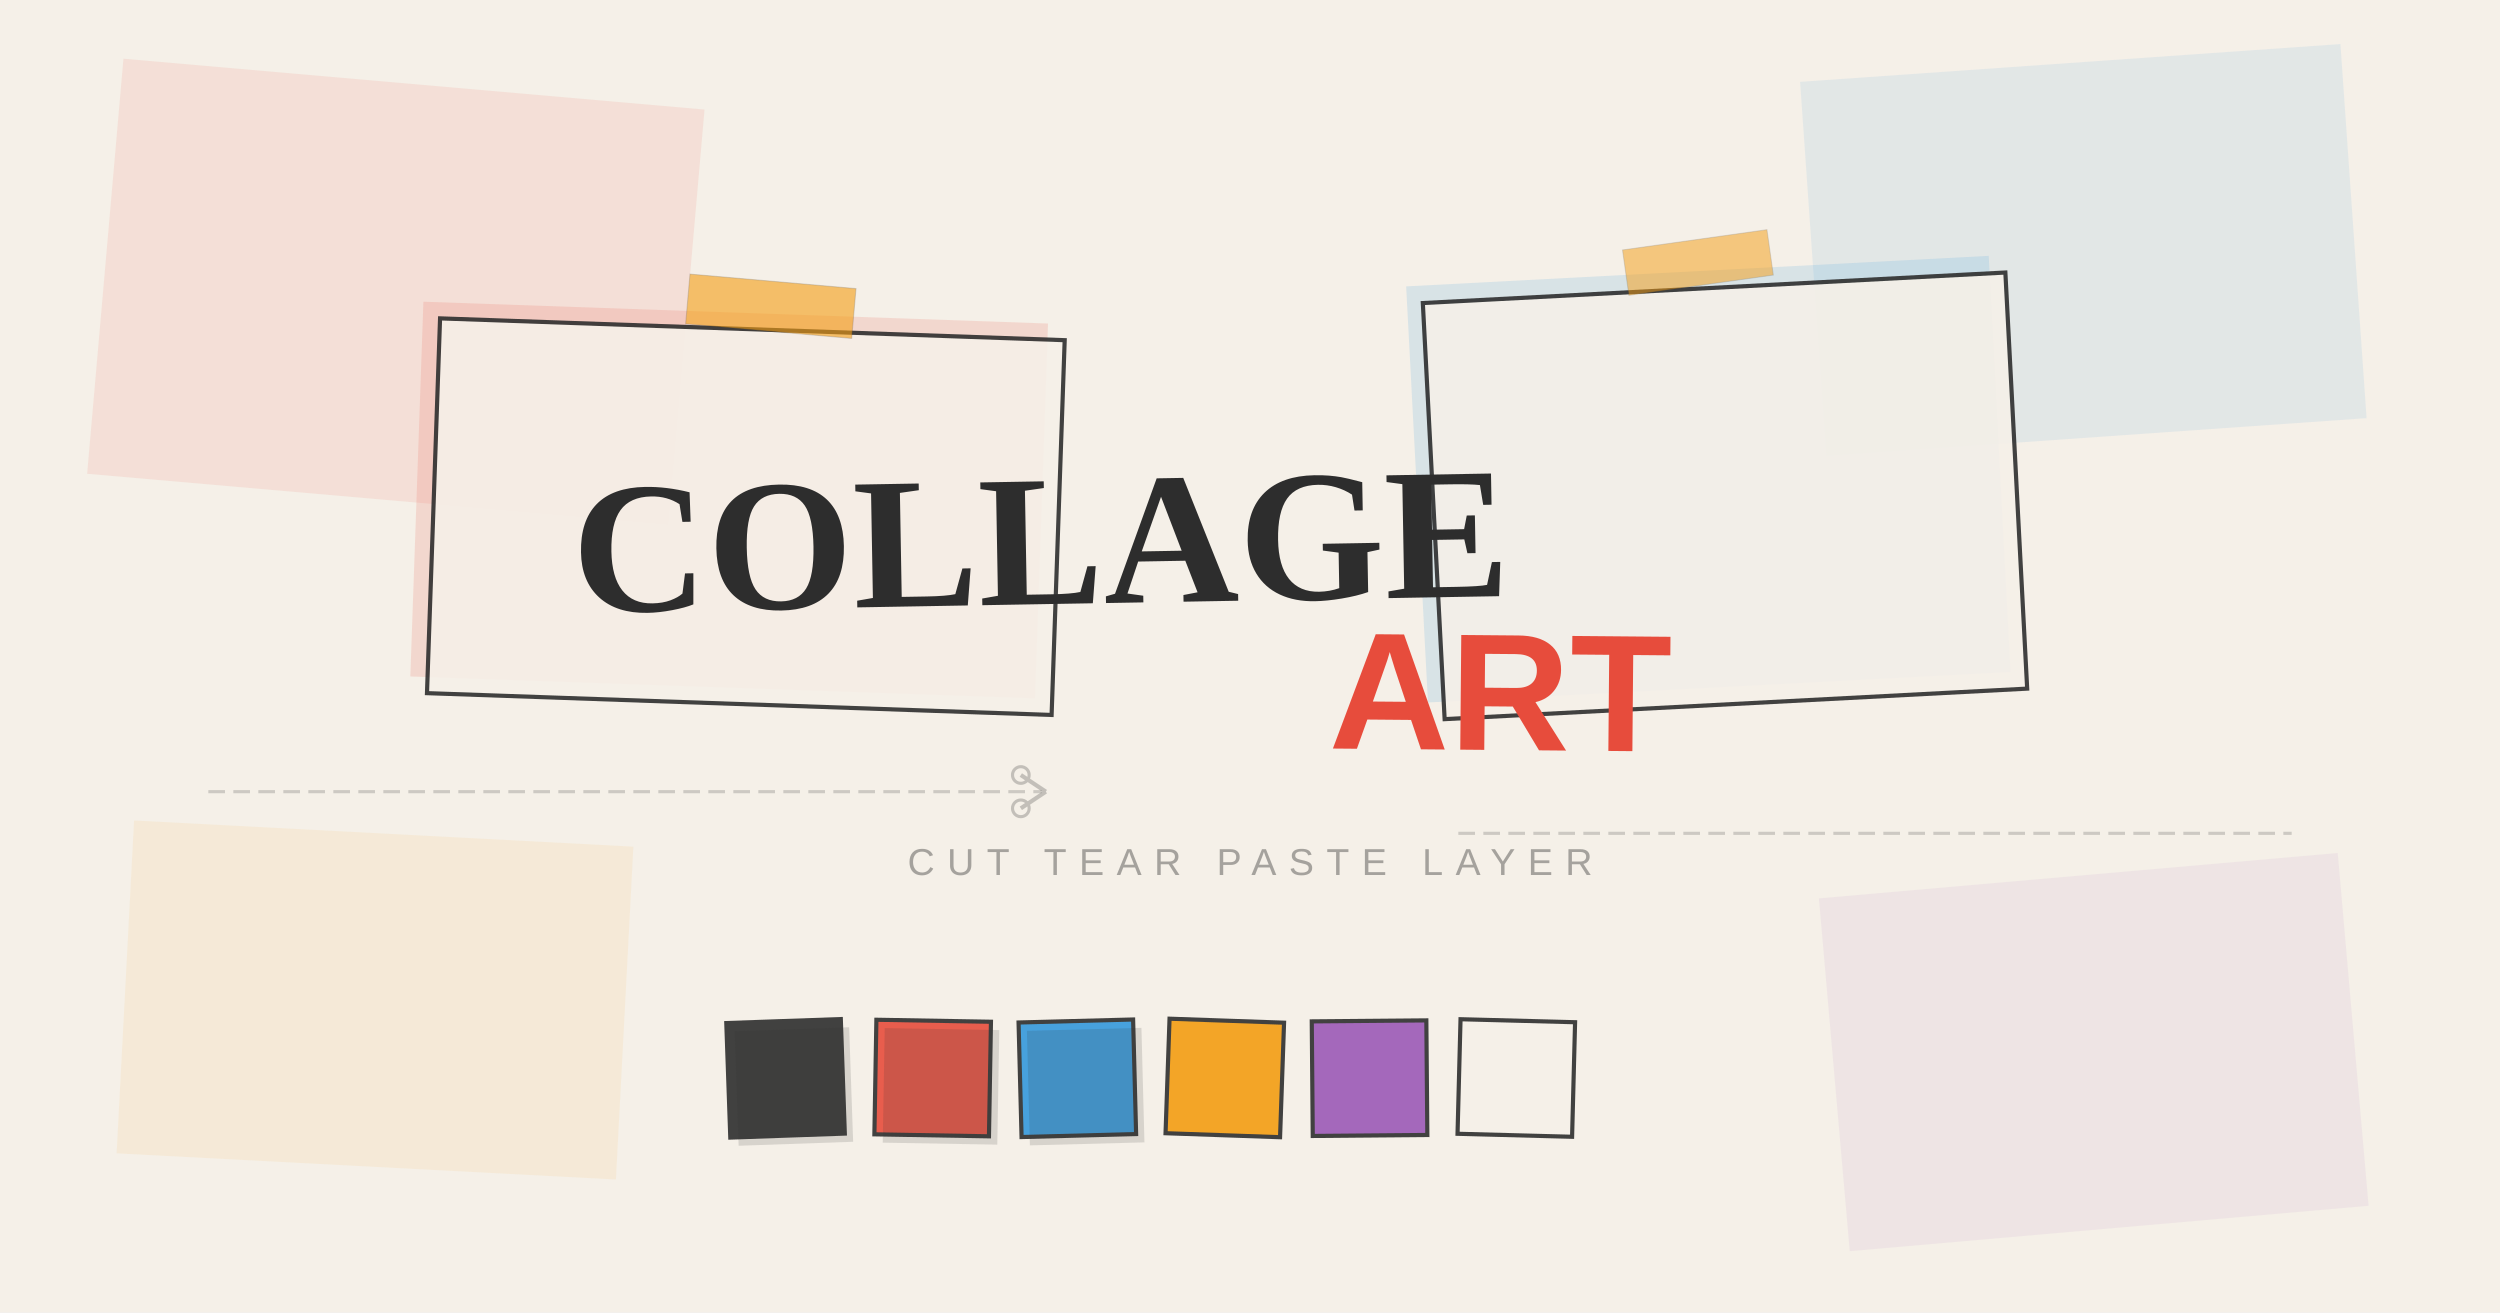
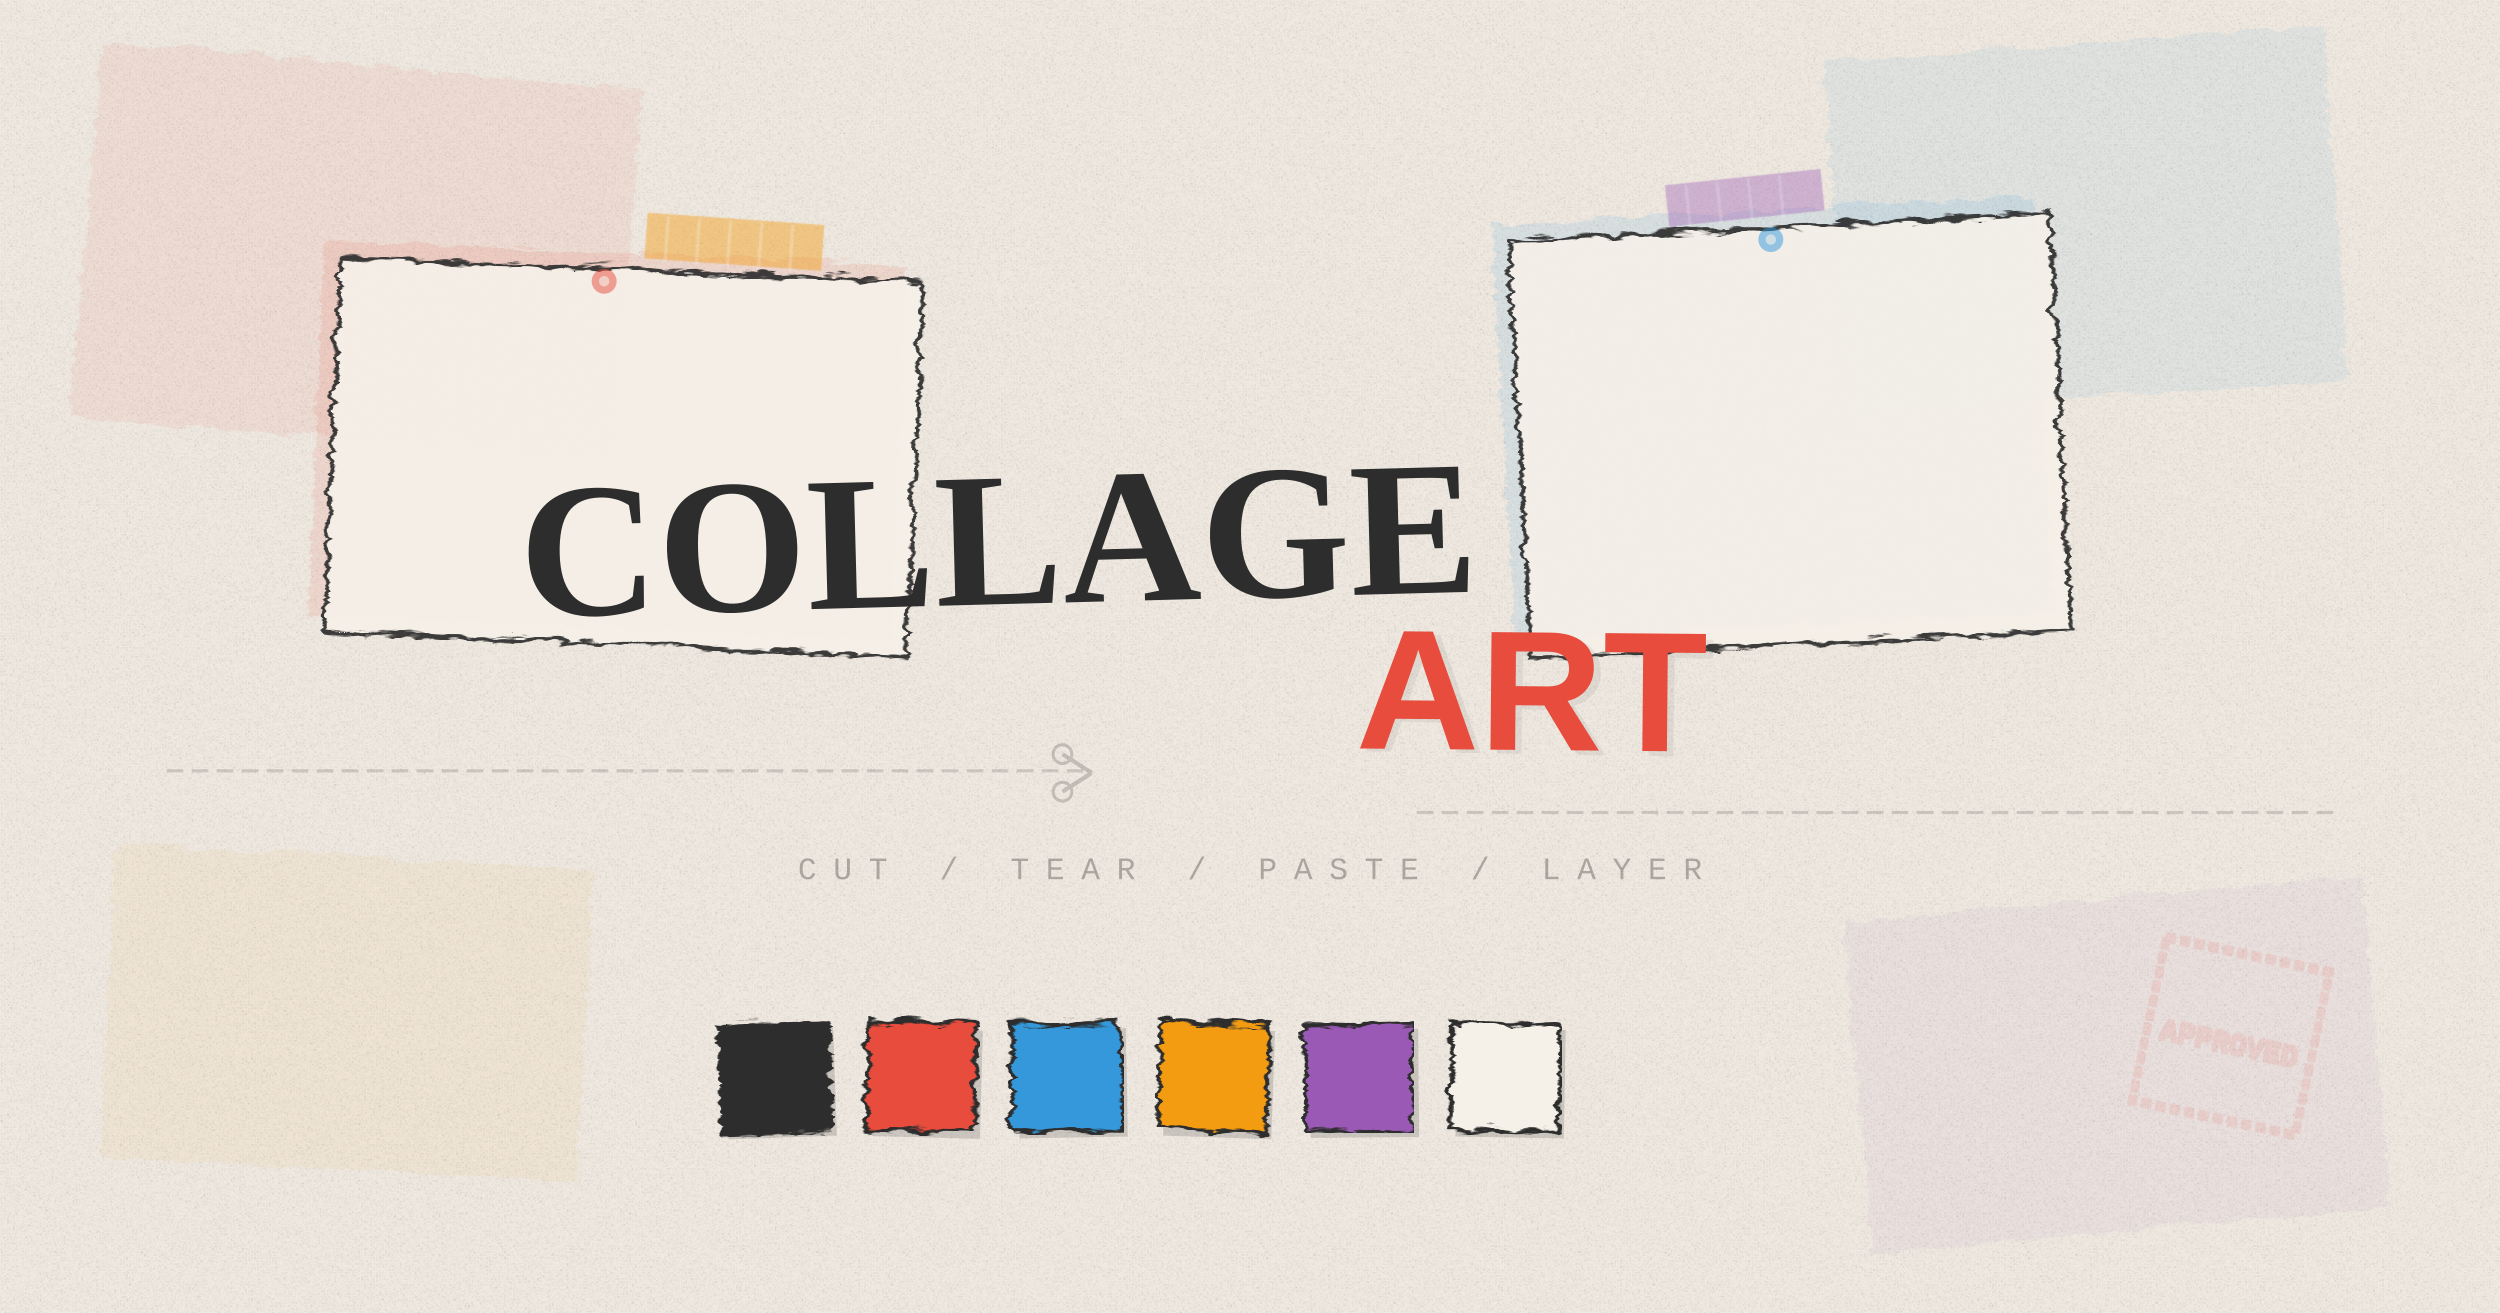
<svg xmlns="http://www.w3.org/2000/svg" width="1200" height="630" viewBox="0 0 1200 630" fill="none">
  <defs>
-     <clipPath id="colTorn1">
-       <polygon points="0,5 20,0 45,8 70,2 95,7 120,0 150,6 175,2 200,8 225,0 250,5 250,195 230,200 205,193 180,198 155,200 130,195 105,198 80,200 55,195 30,200 0,196" />
-     </clipPath>
-     <clipPath id="colTorn2">
-       <polygon points="5,0 30,4 55,0 80,6 105,2 130,5 150,0 150,120 145,125 120,118 95,124 70,120 45,125 20,119 0,123 0,3" />
-     </clipPath>
+     <filter id="colTear" x="-2%" y="-2%" width="104%" height="104%">
+       <feTurbulence baseFrequency="0.04 0.15" numOctaves="3" seed="7" result="tear" />
+       <feDisplacementMap in="SourceGraphic" in2="tear" scale="6" xChannelSelector="R" yChannelSelector="G" />
+     </filter>
+     <filter id="colGrain" x="0" y="0" width="100%" height="100%">
+       <feTurbulence baseFrequency="0.7" numOctaves="4" seed="3" stitchTiles="stitch" result="grain" />
+       <feColorMatrix type="saturate" values="0" in="grain" result="mono" />
+       <feBlend in="SourceGraphic" in2="mono" mode="multiply" />
+     </filter>
+     <filter id="colTape">
+       <feGaussianBlur stdDeviation="0.5" />
+       <feComponentTransfer>
+         <feFuncA type="linear" slope="0.7" />
+       </feComponentTransfer>
+     </filter>
+     <filter id="colStamp">
+       <feMorphology operator="dilate" radius="0.5" />
+       <feGaussianBlur stdDeviation="0.4" />
+     </filter>
  </defs>
  <rect width="1200" height="630" fill="#f5f0e8" />
-   <rect x="50" y="40" width="280" height="200" fill="#e74c3c" opacity="0.1" transform="rotate(5 190 140)" />
-   <rect x="870" y="30" width="260" height="180" fill="#3498db" opacity="0.1" transform="rotate(-4 1000 120)" />
-   <rect x="60" y="400" width="240" height="160" fill="#f39c12" opacity="0.08" transform="rotate(3 180 480)" />
-   <rect x="880" y="420" width="250" height="170" fill="#9b59b6" opacity="0.08" transform="rotate(-5 1005 505)" />
-   <rect x="200" y="150" width="300" height="180" fill="#e74c3c" opacity="0.15" transform="rotate(2 350 240)" />
-   <rect x="208" y="158" width="300" height="180" fill="#f5f0e8" opacity="0.9" transform="rotate(2 358 248)" stroke="#2d2d2d" stroke-width="2" />
-   <rect x="680" y="130" width="280" height="200" fill="#3498db" opacity="0.15" transform="rotate(-3 820 230)" />
-   <rect x="688" y="138" width="280" height="200" fill="#f5f0e8" opacity="0.9" transform="rotate(-3 828 238)" stroke="#2d2d2d" stroke-width="2" />
-   <rect x="330" y="135" width="80" height="24" fill="#f39c12" opacity="0.6" transform="rotate(5 370 147)" stroke="#2d2d2d" stroke-width="0.5" stroke-opacity="0.3" />
-   <rect x="780" y="115" width="70" height="22" fill="#f39c12" opacity="0.5" transform="rotate(-8 815 126)" stroke="#2d2d2d" stroke-width="0.5" stroke-opacity="0.3" />
-   <line x1="100" y1="380" x2="500" y2="380" stroke="#2d2d2d" stroke-width="1.5" stroke-dasharray="8 4" opacity="0.2" />
-   <line x1="700" y1="400" x2="1100" y2="400" stroke="#2d2d2d" stroke-width="1.5" stroke-dasharray="8 4" opacity="0.2" />
-   <g transform="translate(490, 372)" opacity="0.25">
-     <line x1="0" y1="0" x2="12" y2="8" stroke="#2d2d2d" stroke-width="2" />
-     <line x1="0" y1="16" x2="12" y2="8" stroke="#2d2d2d" stroke-width="2" />
-     <circle cx="0" cy="0" r="4" fill="none" stroke="#2d2d2d" stroke-width="1.5" />
-     <circle cx="0" cy="16" r="4" fill="none" stroke="#2d2d2d" stroke-width="1.5" />
+   <rect width="1200" height="630" fill="#ebe4d8" opacity="0.30" filter="url(#colGrain)" />
+   <rect x="40" y="30" width="260" height="180" fill="#e74c3c" opacity="0.08" transform="rotate(5 170 120)" filter="url(#colTear)" />
+   <rect x="880" y="20" width="240" height="170" fill="#3498db" opacity="0.08" transform="rotate(-4 1000 105)" filter="url(#colTear)" />
+   <rect x="50" y="410" width="230" height="150" fill="#f39c12" opacity="0.06" transform="rotate(3 165 485)" filter="url(#colTear)" />
+   <rect x="890" y="430" width="250" height="160" fill="#9b59b6" opacity="0.06" transform="rotate(-5 1015 510)" filter="url(#colTear)" />
+   <g filter="url(#colTear)">
+     <rect x="150" y="120" width="280" height="180" fill="#e74c3c" opacity="0.12" transform="rotate(2.5 290 210)" />
+     <rect x="158" y="128" width="280" height="180" fill="#f5f0e8" opacity="0.92" transform="rotate(2.5 298 218)" stroke="#2d2d2d" stroke-width="2" />
  </g>
-   <text x="500" y="290" font-family="Georgia, 'Times New Roman', serif" font-size="90" font-weight="700" fill="#2d2d2d" text-anchor="middle" transform="rotate(-1 500 290)">COLLAGE</text>
-   <text x="720" y="360" font-family="Arial, Helvetica, sans-serif" font-size="80" font-weight="900" fill="#e74c3c" text-anchor="middle" transform="rotate(0.5 720 360)">ART</text>
-   <text x="600" y="420" font-family="Arial, Helvetica, sans-serif" font-size="18" fill="#2d2d2d" text-anchor="middle" opacity="0.4" letter-spacing="6" text-transform="uppercase">CUT TEAR PASTE LAYER</text>
-   <g transform="rotate(-2 380 530)">
-     <rect x="350" y="490" width="55" height="55" fill="#2d2d2d" opacity="0.9" stroke="#2d2d2d" stroke-width="2" />
+   <g filter="url(#colTear)">
+     <rect x="720" y="100" width="260" height="200" fill="#3498db" opacity="0.12" transform="rotate(-3 850 200)" />
+     <rect x="728" y="108" width="260" height="200" fill="#f5f0e8" opacity="0.92" transform="rotate(-3 858 208)" stroke="#2d2d2d" stroke-width="2" />
  </g>
-   <g transform="rotate(1 450 528)">
-     <rect x="420" y="490" width="55" height="55" fill="#e74c3c" opacity="0.9" stroke="#2d2d2d" stroke-width="2" />
+   <g filter="url(#colTape)">
+     <rect x="310" y="105" width="85" height="22" fill="#f39c12" opacity="0.65" transform="rotate(4 352 116)" />
+     <line x1="320" y1="106" x2="320" y2="128" stroke="#fff" stroke-width="1.5" opacity="0.25" transform="rotate(4 352 116)" />
+     <line x1="335" y1="106" x2="335" y2="128" stroke="#fff" stroke-width="1.5" opacity="0.25" transform="rotate(4 352 116)" />
+     <line x1="350" y1="106" x2="350" y2="128" stroke="#fff" stroke-width="1.5" opacity="0.25" transform="rotate(4 352 116)" />
+     <line x1="365" y1="106" x2="365" y2="128" stroke="#fff" stroke-width="1.5" opacity="0.25" transform="rotate(4 352 116)" />
+     <line x1="380" y1="106" x2="380" y2="128" stroke="#fff" stroke-width="1.5" opacity="0.25" transform="rotate(4 352 116)" />
  </g>
-   <g transform="rotate(-1.5 520 532)">
-     <rect x="490" y="490" width="55" height="55" fill="#3498db" opacity="0.9" stroke="#2d2d2d" stroke-width="2" />
+   <g filter="url(#colTape)">
+     <rect x="800" y="85" width="75" height="20" fill="#9b59b6" opacity="0.55" transform="rotate(-6 837 95)" />
+     <line x1="810" y1="86" x2="810" y2="106" stroke="#fff" stroke-width="1.5" opacity="0.20" transform="rotate(-6 837 95)" />
+     <line x1="825" y1="86" x2="825" y2="106" stroke="#fff" stroke-width="1.5" opacity="0.20" transform="rotate(-6 837 95)" />
+     <line x1="840" y1="86" x2="840" y2="106" stroke="#fff" stroke-width="1.5" opacity="0.20" transform="rotate(-6 837 95)" />
+     <line x1="855" y1="86" x2="855" y2="106" stroke="#fff" stroke-width="1.5" opacity="0.20" transform="rotate(-6 837 95)" />
  </g>
-   <g transform="rotate(2 590 529)">
-     <rect x="560" y="490" width="55" height="55" fill="#f39c12" opacity="0.9" stroke="#2d2d2d" stroke-width="2" />
+   <line x1="80" y1="370" x2="520" y2="370" stroke="#2d2d2d" stroke-width="1.5" stroke-dasharray="8 4" opacity="0.18" />
+   <line x1="680" y1="390" x2="1120" y2="390" stroke="#2d2d2d" stroke-width="1.5" stroke-dasharray="8 4" opacity="0.18" />
+   <g transform="translate(510, 362)" opacity="0.22">
+     <line x1="0" y1="0" x2="14" y2="9" stroke="#2d2d2d" stroke-width="2" />
+     <line x1="0" y1="18" x2="14" y2="9" stroke="#2d2d2d" stroke-width="2" />
+     <circle cx="0" cy="0" r="4.5" fill="none" stroke="#2d2d2d" stroke-width="1.5" />
+     <circle cx="0" cy="18" r="4.5" fill="none" stroke="#2d2d2d" stroke-width="1.5" />
  </g>
-   <g transform="rotate(-0.5 660 531)">
-     <rect x="630" y="490" width="55" height="55" fill="#9b59b6" opacity="0.9" stroke="#2d2d2d" stroke-width="2" />
+   <text x="480" y="290" font-family="Georgia, 'Times New Roman', serif" font-size="92" font-weight="700" fill="#2d2d2d" text-anchor="middle" transform="rotate(-1.5 480 290)">COLLAGE</text>
+   <text x="738" y="362" font-family="Arial, Helvetica, sans-serif" font-size="82" font-weight="900" fill="#2d2d2d" text-anchor="middle" opacity="0.08" transform="rotate(1 738 362)">ART</text>
+   <text x="735" y="360" font-family="Arial, Helvetica, sans-serif" font-size="82" font-weight="900" fill="#e74c3c" text-anchor="middle" transform="rotate(0.5 735 360)">ART</text>
+   <text x="600" y="422" font-family="'Courier New', monospace" font-size="15" fill="#2d2d2d" text-anchor="middle" opacity="0.35" letter-spacing="8">CUT / TEAR / PASTE / LAYER</text>
+   <g transform="rotate(-2 375 525)">
+     <rect x="349" y="494" width="52" height="52" fill="#2d2d2d" opacity="0.18" />
+     <rect x="345" y="490" width="52" height="52" fill="#2d2d2d" stroke="#2d2d2d" stroke-width="2" filter="url(#colTear)" />
  </g>
-   <g transform="rotate(1.5 730 530)">
-     <rect x="700" y="490" width="55" height="55" fill="#f5f0e8" opacity="0.9" stroke="#2d2d2d" stroke-width="2" />
+   <g transform="rotate(1.5 445 523)">
+     <rect x="419" y="494" width="52" height="52" fill="#2d2d2d" opacity="0.18" />
+     <rect x="415" y="490" width="52" height="52" fill="#e74c3c" stroke="#2d2d2d" stroke-width="2" filter="url(#colTear)" />
  </g>
-   <rect x="354" y="494" width="55" height="55" fill="#2d2d2d" opacity="0.15" transform="rotate(-2 382 534)" />
-   <rect x="424" y="494" width="55" height="55" fill="#2d2d2d" opacity="0.15" transform="rotate(1 454 532)" />
-   <rect x="494" y="494" width="55" height="55" fill="#2d2d2d" opacity="0.15" transform="rotate(-1.5 524 536)" />
+   <g transform="rotate(-1 515 527)">
+     <rect x="489" y="494" width="52" height="52" fill="#2d2d2d" opacity="0.18" />
+     <rect x="485" y="490" width="52" height="52" fill="#3498db" stroke="#2d2d2d" stroke-width="2" filter="url(#colTear)" />
+   </g>
+   <g transform="rotate(2 585 524)">
+     <rect x="559" y="494" width="52" height="52" fill="#2d2d2d" opacity="0.18" />
+     <rect x="555" y="490" width="52" height="52" fill="#f39c12" stroke="#2d2d2d" stroke-width="2" filter="url(#colTear)" />
+   </g>
+   <g transform="rotate(-0.5 655 526)">
+     <rect x="629" y="494" width="52" height="52" fill="#2d2d2d" opacity="0.18" />
+     <rect x="625" y="490" width="52" height="52" fill="#9b59b6" stroke="#2d2d2d" stroke-width="2" filter="url(#colTear)" />
+   </g>
+   <g transform="rotate(1 725 525)">
+     <rect x="699" y="494" width="52" height="52" fill="#2d2d2d" opacity="0.18" />
+     <rect x="695" y="490" width="52" height="52" fill="#f5f0e8" stroke="#2d2d2d" stroke-width="2" filter="url(#colTear)" />
+   </g>
+   <g transform="translate(1040, 450) rotate(12)" opacity="0.12" filter="url(#colStamp)">
+     <rect x="0" y="0" width="80" height="80" fill="none" stroke="#e74c3c" stroke-width="3" stroke-dasharray="4 3" />
+     <text x="40" y="48" font-family="'Courier New', monospace" font-size="14" fill="#e74c3c" text-anchor="middle" font-weight="700">APPROVED</text>
+   </g>
+   <circle cx="290" cy="135" r="6" fill="#e74c3c" opacity="0.5" />
+   <circle cx="290" cy="135" r="2.5" fill="#f5f0e8" opacity="0.6" />
+   <circle cx="850" cy="115" r="6" fill="#3498db" opacity="0.5" />
+   <circle cx="850" cy="115" r="2.5" fill="#f5f0e8" opacity="0.6" />
</svg>
